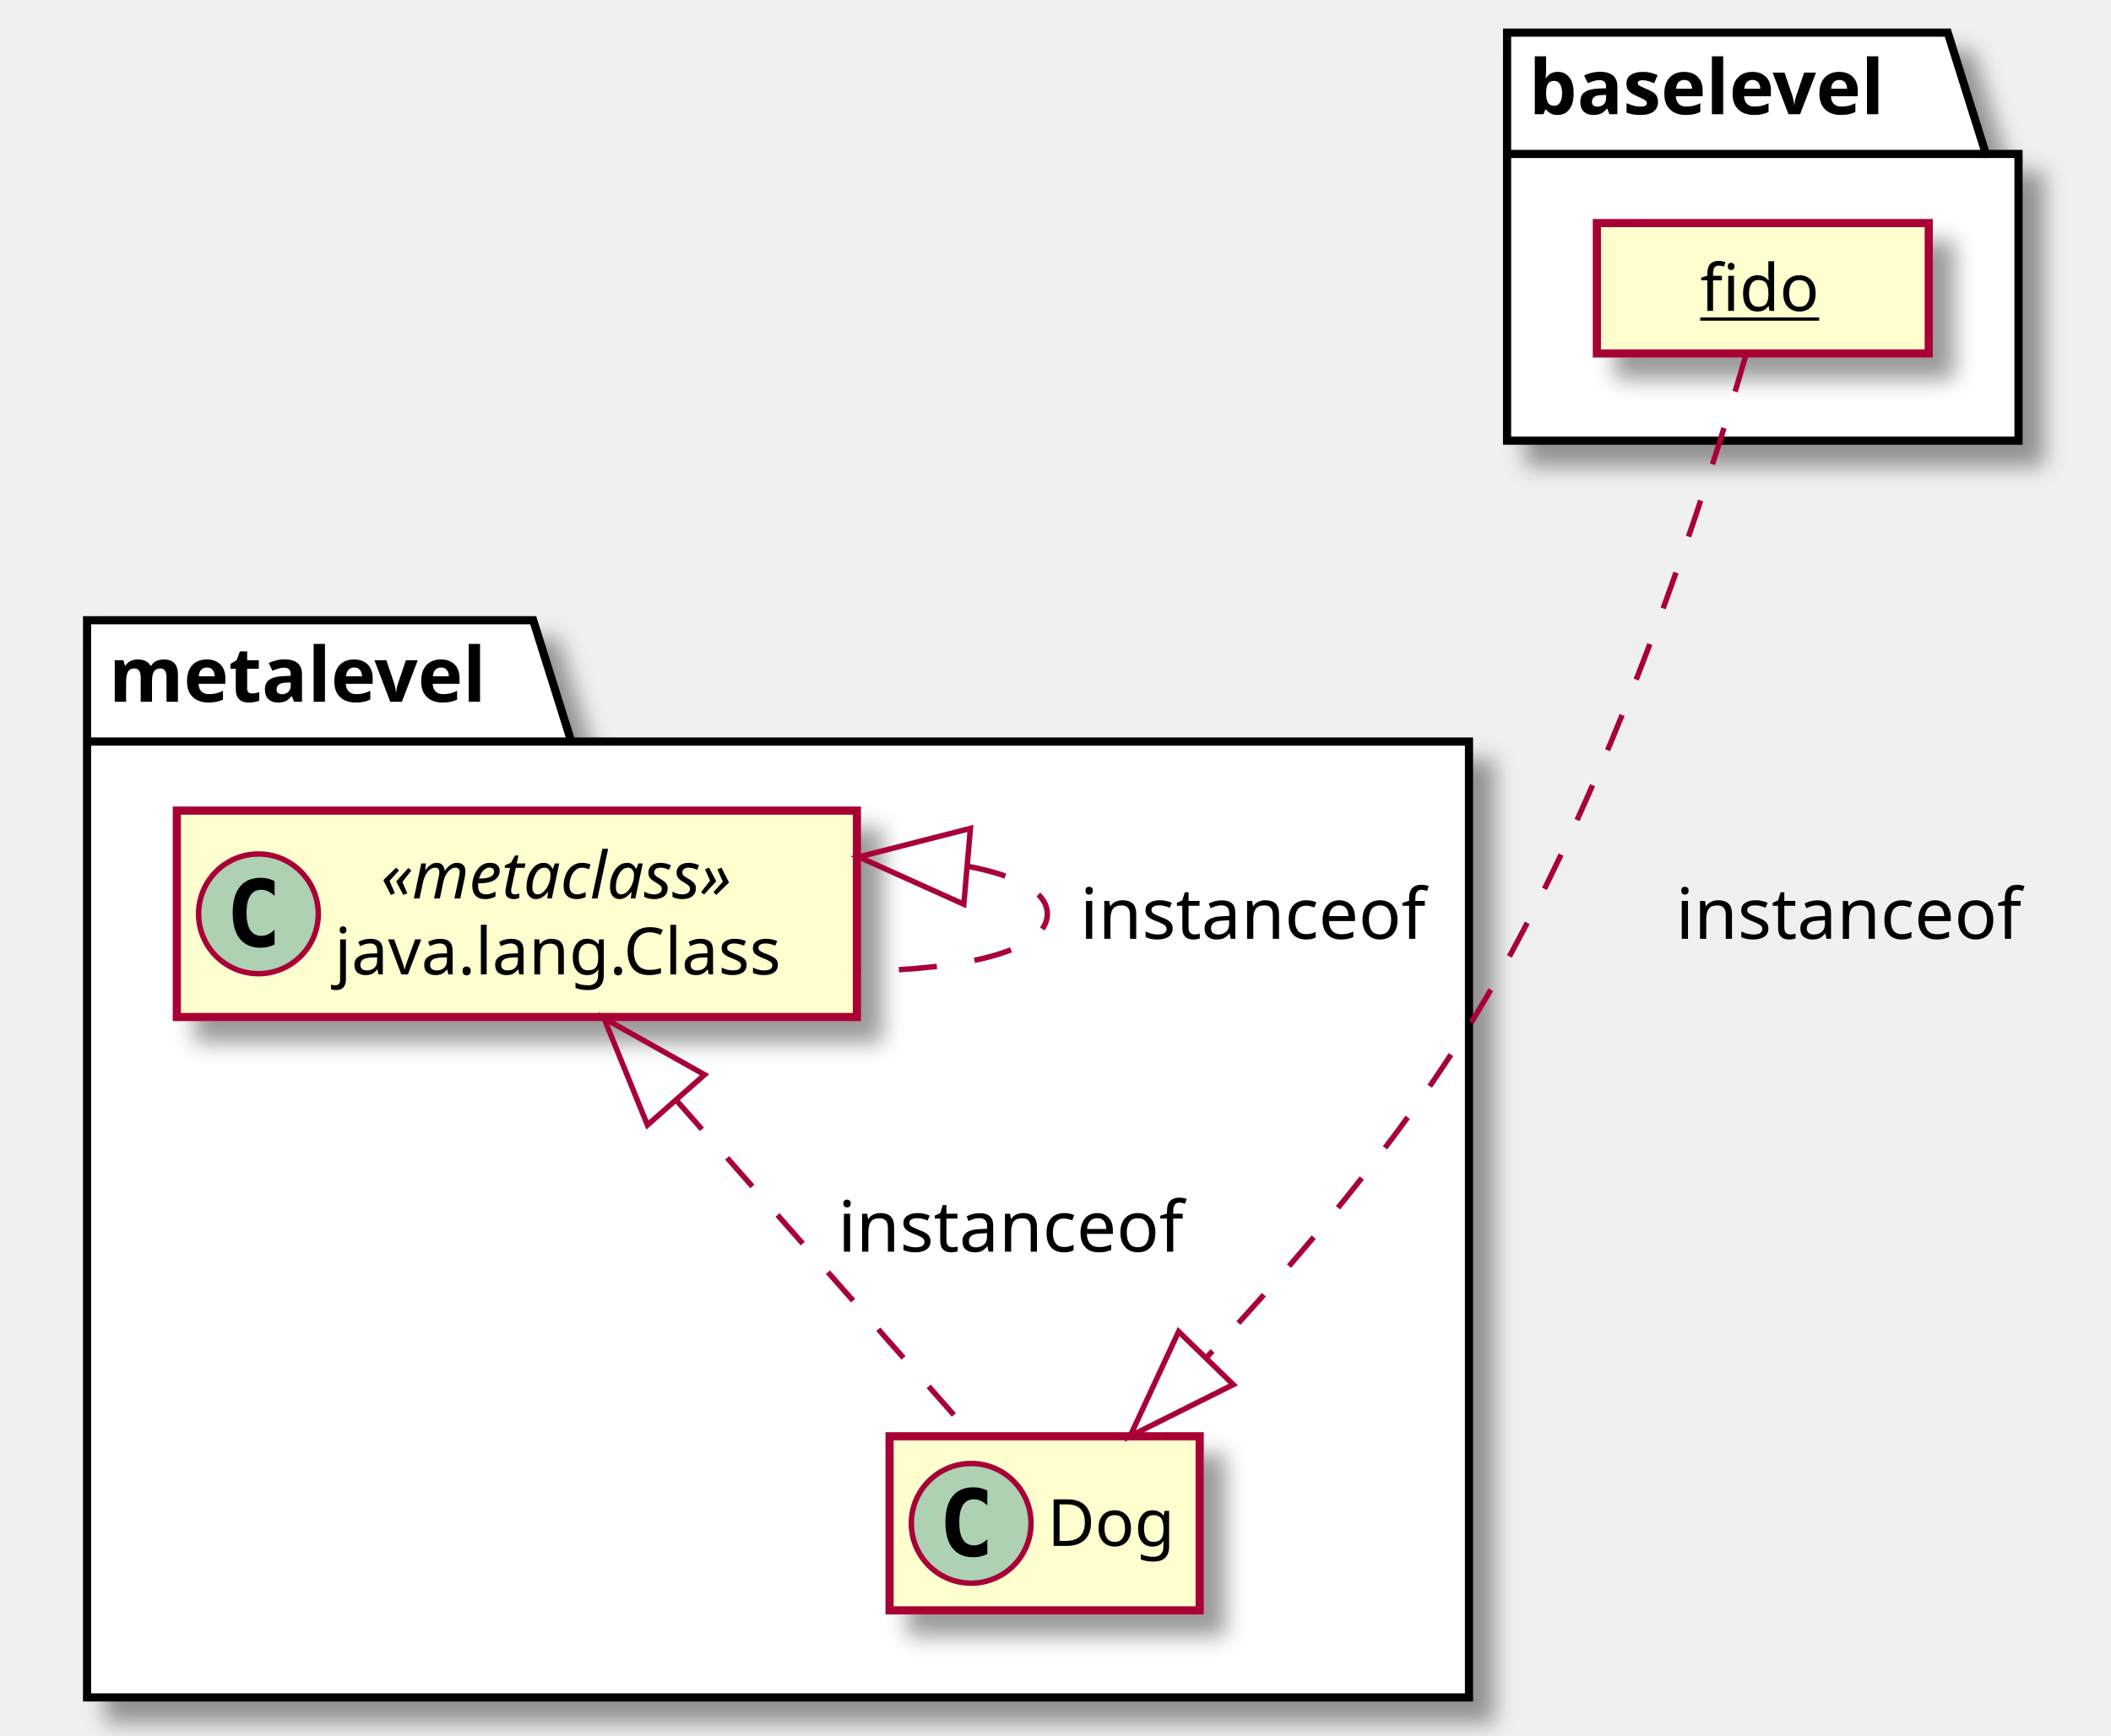
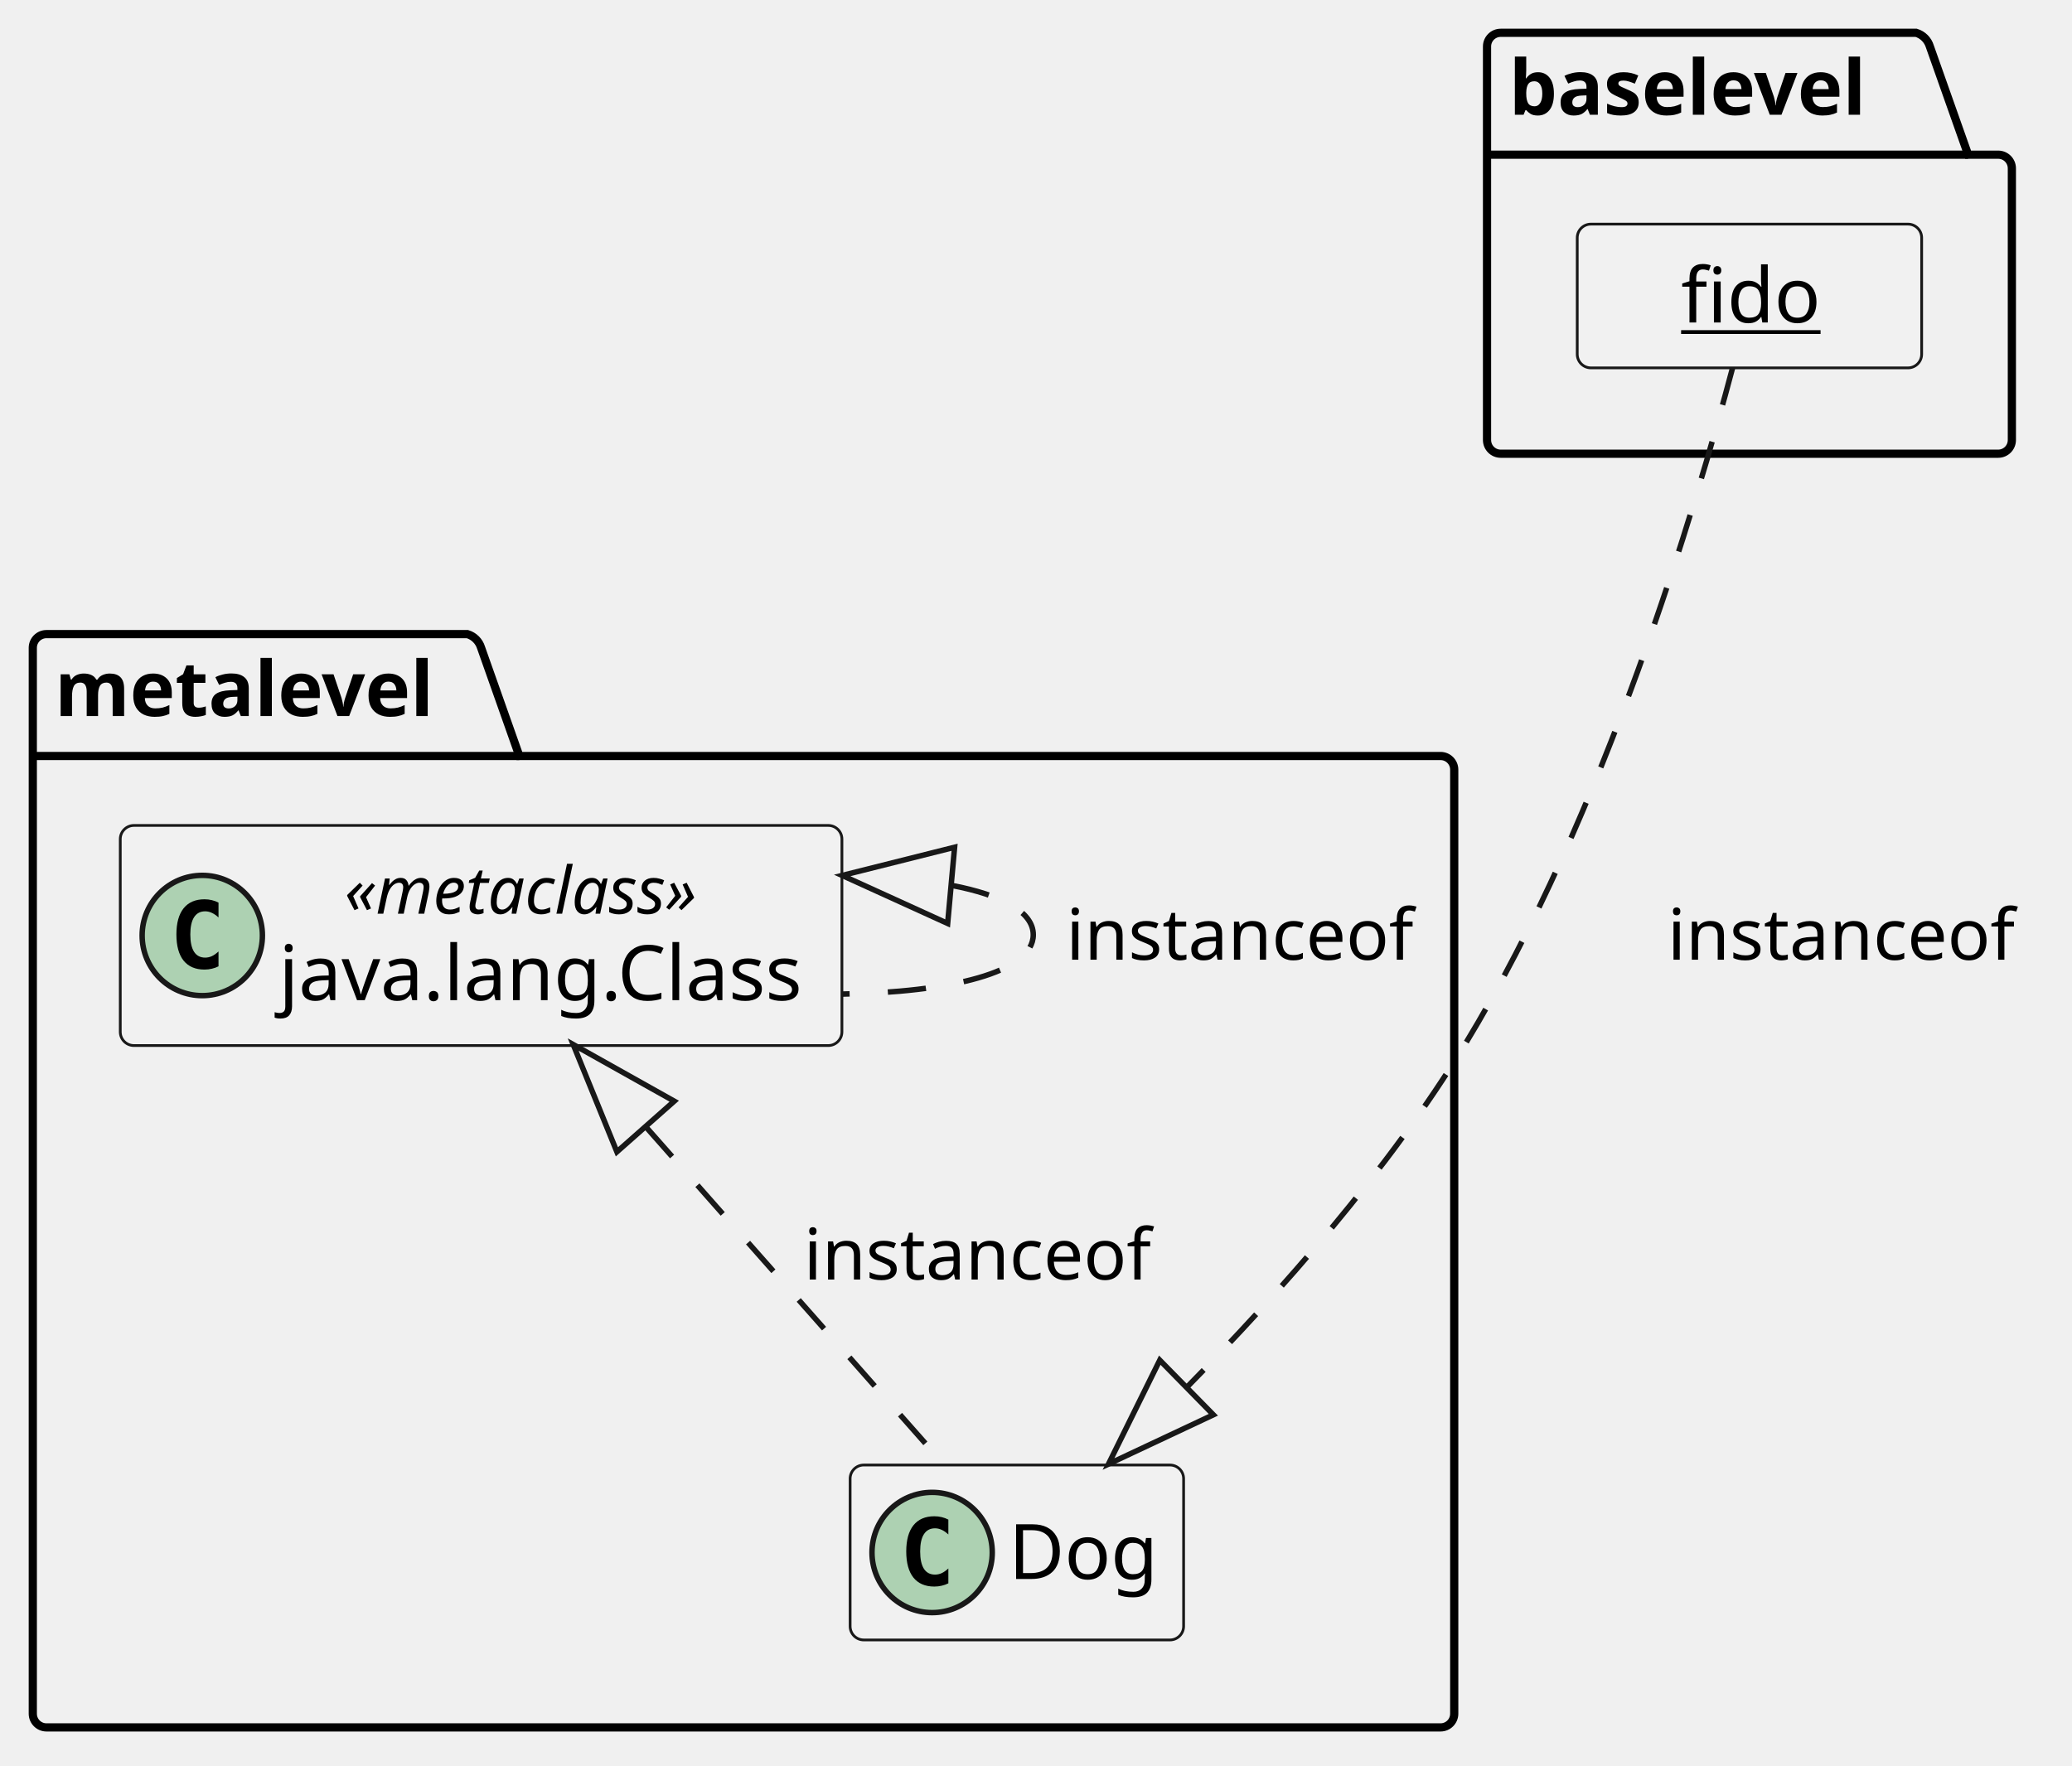
- <svg xmlns="http://www.w3.org/2000/svg" contentScriptType="application/ecmascript" contentStyleType="text/css" height="319px" preserveAspectRatio="none" style="width:388px;height:319px;background:#FFFFFF;" version="1.1" viewBox="0 0 388 319" width="388px" zoomAndPan="magnify">
-   <defs>
-     <filter height="300%" id="fyot7ok4uba9d" width="300%" x="-1" y="-1">
-       <feGaussianBlur result="blurOut" stdDeviation="2.0" />
-       <feColorMatrix in="blurOut" result="blurOut2" type="matrix" values="0 0 0 0 0 0 0 0 0 0 0 0 0 0 0 0 0 0 .4 0" />
-       <feOffset dx="4.0" dy="4.0" in="blurOut2" result="blurOut3" />
-       <feBlend in="SourceGraphic" in2="blurOut3" mode="normal" />
-     </filter>
-   </defs>
+ <svg xmlns="http://www.w3.org/2000/svg" contentStyleType="text/css" height="323px" preserveAspectRatio="none" style="width:379px;height:323px;background:#FFFFFF;" version="1.1" viewBox="0 0 379 323" width="379px" zoomAndPan="magnify">
+   <defs />
  <g>
-     <polygon fill="#FFFFFF" filter="url(#fyot7ok4uba9d)" points="16,114,98,114,105,136.297,270,136.297,270,312,16,312,16,114" style="stroke:#000000;stroke-width:1.5;" />
-     <line style="stroke:#000000;stroke-width:1.5;" x1="16" x2="105" y1="136.297" y2="136.297" />
-     <text fill="#000000" font-family="sans-serif" font-size="14" font-weight="bold" lengthAdjust="spacing" textLength="76" x="20" y="128.995">metalevel</text>
-     <polygon fill="#FFFFFF" filter="url(#fyot7ok4uba9d)" points="277,6,358,6,365,28.297,371,28.297,371,81,277,81,277,6" style="stroke:#000000;stroke-width:1.5;" />
-     <line style="stroke:#000000;stroke-width:1.5;" x1="277" x2="365" y1="28.297" y2="28.297" />
-     <text fill="#000000" font-family="sans-serif" font-size="14" font-weight="bold" lengthAdjust="spacing" textLength="75" x="281" y="20.995">baselevel</text>
-     <rect codeLine="2" fill="#FEFECE" filter="url(#fyot7ok4uba9d)" height="37.938" id="metalevel.Class" style="stroke:#A80036;stroke-width:1.5;" width="125" x="32.5" y="149" />
-     <ellipse cx="47.5" cy="167.969" fill="#ADD1B2" rx="11" ry="11" style="stroke:#A80036;stroke-width:1.0;" />
-     <path d="M50.469,173.609 Q49.891,173.906 49.25,174.047 Q48.609,174.203 47.906,174.203 Q45.406,174.203 44.078,172.562 Q42.766,170.906 42.766,167.781 Q42.766,164.656 44.078,163 Q45.406,161.344 47.906,161.344 Q48.609,161.344 49.25,161.5 Q49.906,161.656 50.469,161.953 L50.469,164.672 Q49.844,164.094 49.25,163.828 Q48.656,163.547 48.031,163.547 Q46.688,163.547 46,164.625 Q45.312,165.688 45.312,167.781 Q45.312,169.875 46,170.953 Q46.688,172.016 48.031,172.016 Q48.656,172.016 49.25,171.75 Q49.844,171.469 50.469,170.891 L50.469,173.609 Z " fill="#000000" />
-     <text fill="#000000" font-family="sans-serif" font-size="12" font-style="italic" lengthAdjust="spacing" textLength="76" x="70" y="165.139">«metaclass»</text>
-     <text fill="#000000" font-family="sans-serif" font-size="12" lengthAdjust="spacing" textLength="93" x="61.5" y="179.107">java.lang.Class</text>
-     <rect codeLine="3" fill="#FEFECE" filter="url(#fyot7ok4uba9d)" height="32" id="metalevel.Dog" style="stroke:#A80036;stroke-width:1.5;" width="57" x="163.5" y="264" />
-     <ellipse cx="178.5" cy="280" fill="#ADD1B2" rx="11" ry="11" style="stroke:#A80036;stroke-width:1.0;" />
-     <path d="M181.469,285.641 Q180.891,285.938 180.25,286.078 Q179.609,286.234 178.906,286.234 Q176.406,286.234 175.078,284.594 Q173.766,282.938 173.766,279.812 Q173.766,276.688 175.078,275.031 Q176.406,273.375 178.906,273.375 Q179.609,273.375 180.25,273.531 Q180.906,273.688 181.469,273.984 L181.469,276.703 Q180.844,276.125 180.25,275.859 Q179.656,275.578 179.031,275.578 Q177.688,275.578 177,276.656 Q176.312,277.719 176.312,279.812 Q176.312,281.906 177,282.984 Q177.688,284.047 179.031,284.047 Q179.656,284.047 180.25,283.781 Q180.844,283.5 181.469,282.922 L181.469,285.641 Z " fill="#000000" />
-     <text fill="#000000" font-family="sans-serif" font-size="12" lengthAdjust="spacing" textLength="25" x="192.5" y="284.154">Dog</text>
-     <rect codeLine="9" fill="#FEFECE" filter="url(#fyot7ok4uba9d)" height="23.969" id="baselevel.fido" style="stroke:#A80036;stroke-width:1.5;" width="61" x="293.5" y="41" />
-     <text fill="#000000" font-family="sans-serif" font-size="12" lengthAdjust="spacing" textLength="0" x="312.5" y="57.139" />
-     <text fill="#000000" font-family="sans-serif" font-size="12" lengthAdjust="spacing" text-decoration="underline" textLength="23" x="312.5" y="57.139">fido</text>
-     <text fill="#000000" font-family="sans-serif" font-size="12" lengthAdjust="spacing" textLength="0" x="351.5" y="57.139" />
-     <path codeLine="4" d="M124.39,202.33 C142.51,222.87 164.85,248.21 178.77,263.99 " fill="none" id="metalevel.Class-backto-metalevel.Dog" style="stroke:#A80036;stroke-width:1.0;stroke-dasharray:7.0,7.0;" />
-     <polygon fill="none" points="119,206.79,111.02,187.16,129.5,197.54,119,206.79" style="stroke:#A80036;stroke-width:1.0;" />
-     <text fill="#000000" font-family="sans-serif" font-size="13" lengthAdjust="spacing" textLength="66" x="154" y="230.067">instanceof</text>
-     <path codeLine="5" d="M178.02,159.26 C186.84,160.96 192.5,163.87 192.5,168 C192.5,174.78 177.25,178.28 157.83,178.49 " fill="none" id="metalevel.Class-backto-metalevel.Class" style="stroke:#A80036;stroke-width:1.0;stroke-dasharray:7.0,7.0;" />
-     <polygon fill="none" points="177.15,166.21,157.83,157.51,178.36,152.27,177.15,166.21" style="stroke:#A80036;stroke-width:1.0;" />
-     <text fill="#000000" font-family="sans-serif" font-size="13" lengthAdjust="spacing" textLength="66" x="198.5" y="172.567">instanceof</text>
-     <path codeLine="10" d="M320.89,65.26 C314.07,88.93 296.36,145.11 271,187 C257.28,209.66 237.97,232.26 221.88,249.39 " fill="none" id="baselevel.fido-to-metalevel.Dog" style="stroke:#A80036;stroke-width:1.0;stroke-dasharray:7.0,7.0;" />
-     <polygon fill="none" points="226.67,254.5,207.72,263.97,216.63,244.75,226.67,254.5" style="stroke:#A80036;stroke-width:1.0;" />
-     <text fill="#000000" font-family="sans-serif" font-size="13" lengthAdjust="spacing" textLength="66" x="308" y="172.567">instanceof</text>
+     <g id="cluster_metalevel">
+       <path d="M8.5,116 L85.5,116 A3.75,3.75 0 0 1 88,118.5 L95,138.297 L263.5,138.297 A2.5,2.5 0 0 1 266,140.797 L266,313.5 A2.5,2.5 0 0 1 263.5,316 L8.5,316 A2.5,2.5 0 0 1 6,313.5 L6,118.5 A2.5,2.5 0 0 1 8.5,116 " style="stroke:#000000;stroke-width:1.5;fill:none;" />
+       <line style="stroke:#000000;stroke-width:1.5;fill:none;" x1="6" x2="95" y1="138.297" y2="138.297" />
+       <text fill="#000000" font-family="sans-serif" font-size="14" font-weight="bold" lengthAdjust="spacing" textLength="76" x="10" y="130.995">metalevel</text>
+     </g>
+     <g id="cluster_baselevel">
+       <path d="M274.5,6 L350.5,6 A3.75,3.75 0 0 1 353,8.5 L360,28.297 L365.5,28.297 A2.5,2.5 0 0 1 368,30.797 L368,80.5 A2.5,2.5 0 0 1 365.5,83 L274.5,83 A2.5,2.5 0 0 1 272,80.5 L272,8.5 A2.5,2.5 0 0 1 274.5,6 " style="stroke:#000000;stroke-width:1.5;fill:none;" />
+       <line style="stroke:#000000;stroke-width:1.5;fill:none;" x1="272" x2="360" y1="28.297" y2="28.297" />
+       <text fill="#000000" font-family="sans-serif" font-size="14" font-weight="bold" lengthAdjust="spacing" textLength="75" x="276" y="20.995">baselevel</text>
+     </g>
+     <g id="elem_metalevel.Class">
+       <rect codeLine="2" fill="#F1F1F1" height="40.266" id="metalevel.Class" rx="2.5" ry="2.5" style="stroke:#181818;stroke-width:0.5;" width="132" x="22" y="151" />
+       <ellipse cx="37" cy="171.133" fill="#ADD1B2" rx="11" ry="11" style="stroke:#181818;stroke-width:1.0;" />
+       <path d="M39.969,176.773 Q39.391,177.07 38.75,177.211 Q38.109,177.367 37.406,177.367 Q34.906,177.367 33.578,175.727 Q32.266,174.07 32.266,170.945 Q32.266,167.82 33.578,166.164 Q34.906,164.508 37.406,164.508 Q38.109,164.508 38.75,164.664 Q39.406,164.82 39.969,165.117 L39.969,167.836 Q39.344,167.258 38.75,166.992 Q38.156,166.711 37.531,166.711 Q36.188,166.711 35.5,167.789 Q34.812,168.852 34.812,170.945 Q34.812,173.039 35.5,174.117 Q36.188,175.18 37.531,175.18 Q38.156,175.18 38.75,174.914 Q39.344,174.633 39.969,174.055 L39.969,176.773 Z " fill="#000000" />
+       <text fill="#000000" font-family="sans-serif" font-size="12" font-style="italic" lengthAdjust="spacing" textLength="76" x="63" y="167.139">«metaclass»</text>
+       <text fill="#000000" font-family="sans-serif" font-size="14" lengthAdjust="spacing" textLength="100" x="51" y="182.964">java.lang.Class</text>
+     </g>
+     <g id="elem_metalevel.Dog">
+       <rect codeLine="3" fill="#F1F1F1" height="32" id="metalevel.Dog" rx="2.5" ry="2.5" style="stroke:#181818;stroke-width:0.5;" width="61" x="155.5" y="268" />
+       <ellipse cx="170.5" cy="284" fill="#ADD1B2" rx="11" ry="11" style="stroke:#181818;stroke-width:1.0;" />
+       <path d="M173.469,289.641 Q172.891,289.938 172.25,290.078 Q171.609,290.234 170.906,290.234 Q168.406,290.234 167.078,288.594 Q165.766,286.938 165.766,283.812 Q165.766,280.688 167.078,279.031 Q168.406,277.375 170.906,277.375 Q171.609,277.375 172.25,277.531 Q172.906,277.688 173.469,277.984 L173.469,280.703 Q172.844,280.125 172.25,279.859 Q171.656,279.578 171.031,279.578 Q169.688,279.578 169,280.656 Q168.312,281.719 168.312,283.812 Q168.312,285.906 169,286.984 Q169.688,288.047 171.031,288.047 Q171.656,288.047 172.25,287.781 Q172.844,287.5 173.469,286.922 L173.469,289.641 Z " fill="#000000" />
+       <text fill="#000000" font-family="sans-serif" font-size="14" lengthAdjust="spacing" textLength="29" x="184.5" y="288.847">Dog</text>
+     </g>
+     <g id="elem_baselevel.fido">
+       <rect codeLine="9" fill="#F1F1F1" height="26.297" id="baselevel.fido" rx="2.5" ry="2.5" style="stroke:#181818;stroke-width:0.5;" width="63" x="288.5" y="41" />
+       <text fill="#000000" font-family="sans-serif" font-size="14" lengthAdjust="spacing" textLength="16" x="291.5" y="58.995">    </text>
+       <text fill="#000000" font-family="sans-serif" font-size="14" lengthAdjust="spacing" text-decoration="underline" textLength="25" x="307.5" y="58.995">fido</text>
+       <text fill="#000000" font-family="sans-serif" font-size="14" lengthAdjust="spacing" textLength="16" x="332.5" y="58.995">    </text>
+     </g>
+     <g id="link_metalevel.Class_metalevel.Dog">
+       <path codeLine="4" d="M118.3,206.32 C136.44,226.87 158.61,251.98 172.52,267.73 " fill="none" id="metalevel.Class-backto-metalevel.Dog" style="stroke:#181818;stroke-width:1.0;stroke-dasharray:7.0,7.0;" />
+       <polygon fill="none" points="112.84,210.71,104.85,191.08,123.33,201.44,112.84,210.71" style="stroke:#181818;stroke-width:1.0;" />
+       <text fill="#000000" font-family="sans-serif" font-size="13" lengthAdjust="spacing" textLength="66" x="147" y="234.067">instanceof</text>
+     </g>
+     <g id="link_metalevel.Class_metalevel.Class">
+       <path codeLine="5" d="M174.09,161.97 C183.17,163.72 189,166.74 189,171 C189,177.91 173.71,181.53 154.05,181.85 " fill="none" id="metalevel.Class-backto-metalevel.Class" style="stroke:#181818;stroke-width:1.0;stroke-dasharray:7.0,7.0;" />
+       <polygon fill="none" points="173.34,168.93,154.05,160.15,174.61,154.99,173.34,168.93" style="stroke:#181818;stroke-width:1.0;" />
+       <text fill="#000000" font-family="sans-serif" font-size="13" lengthAdjust="spacing" textLength="66" x="195" y="175.567">instanceof</text>
+     </g>
+     <g id="link_baselevel.fido_metalevel.Dog">
+       <path codeLine="10" d="M316.91,67.31 C310.38,92.02 293.62,148.89 268,191 C254.02,213.97 234,236.56 217.25,253.61 " fill="none" id="baselevel.fido-to-metalevel.Dog" style="stroke:#181818;stroke-width:1.0;stroke-dasharray:7.0,7.0;" />
+       <polygon fill="none" points="221.94,258.81,202.76,267.82,212.14,248.82,221.94,258.81" style="stroke:#181818;stroke-width:1.0;" />
+       <text fill="#000000" font-family="sans-serif" font-size="13" lengthAdjust="spacing" textLength="66" x="305" y="175.567">instanceof</text>
+     </g>
  </g>
</svg>
